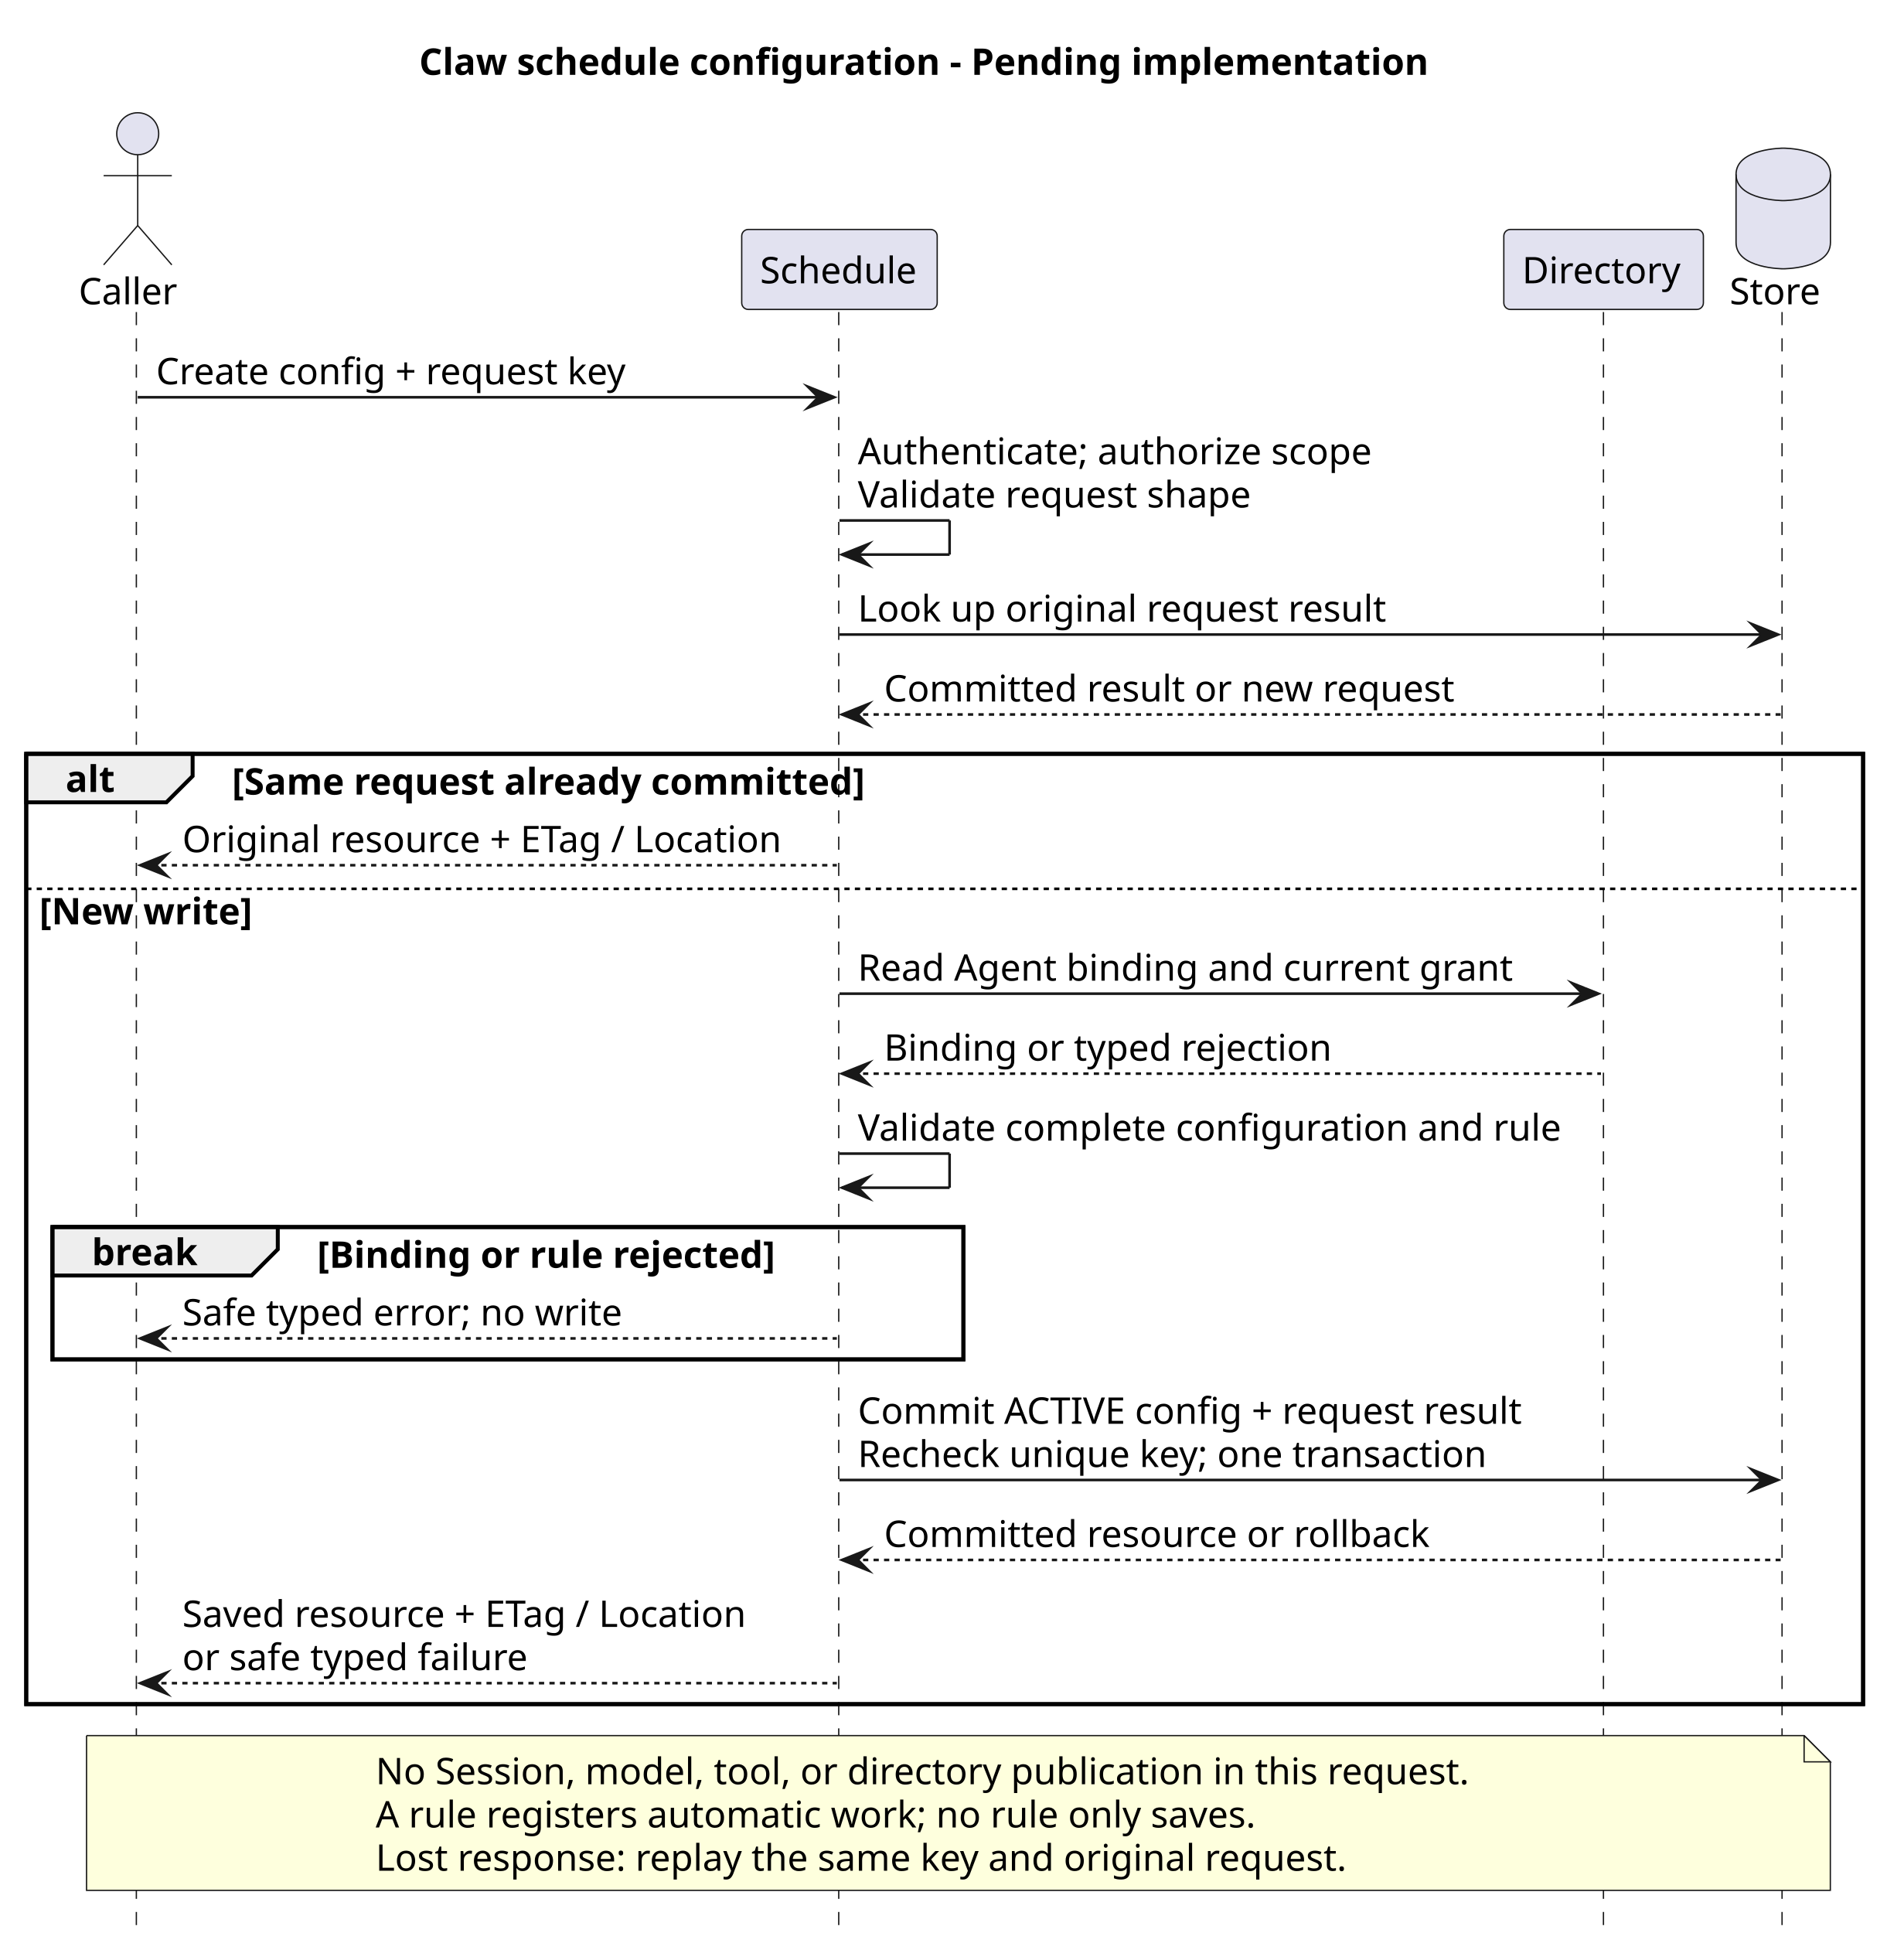
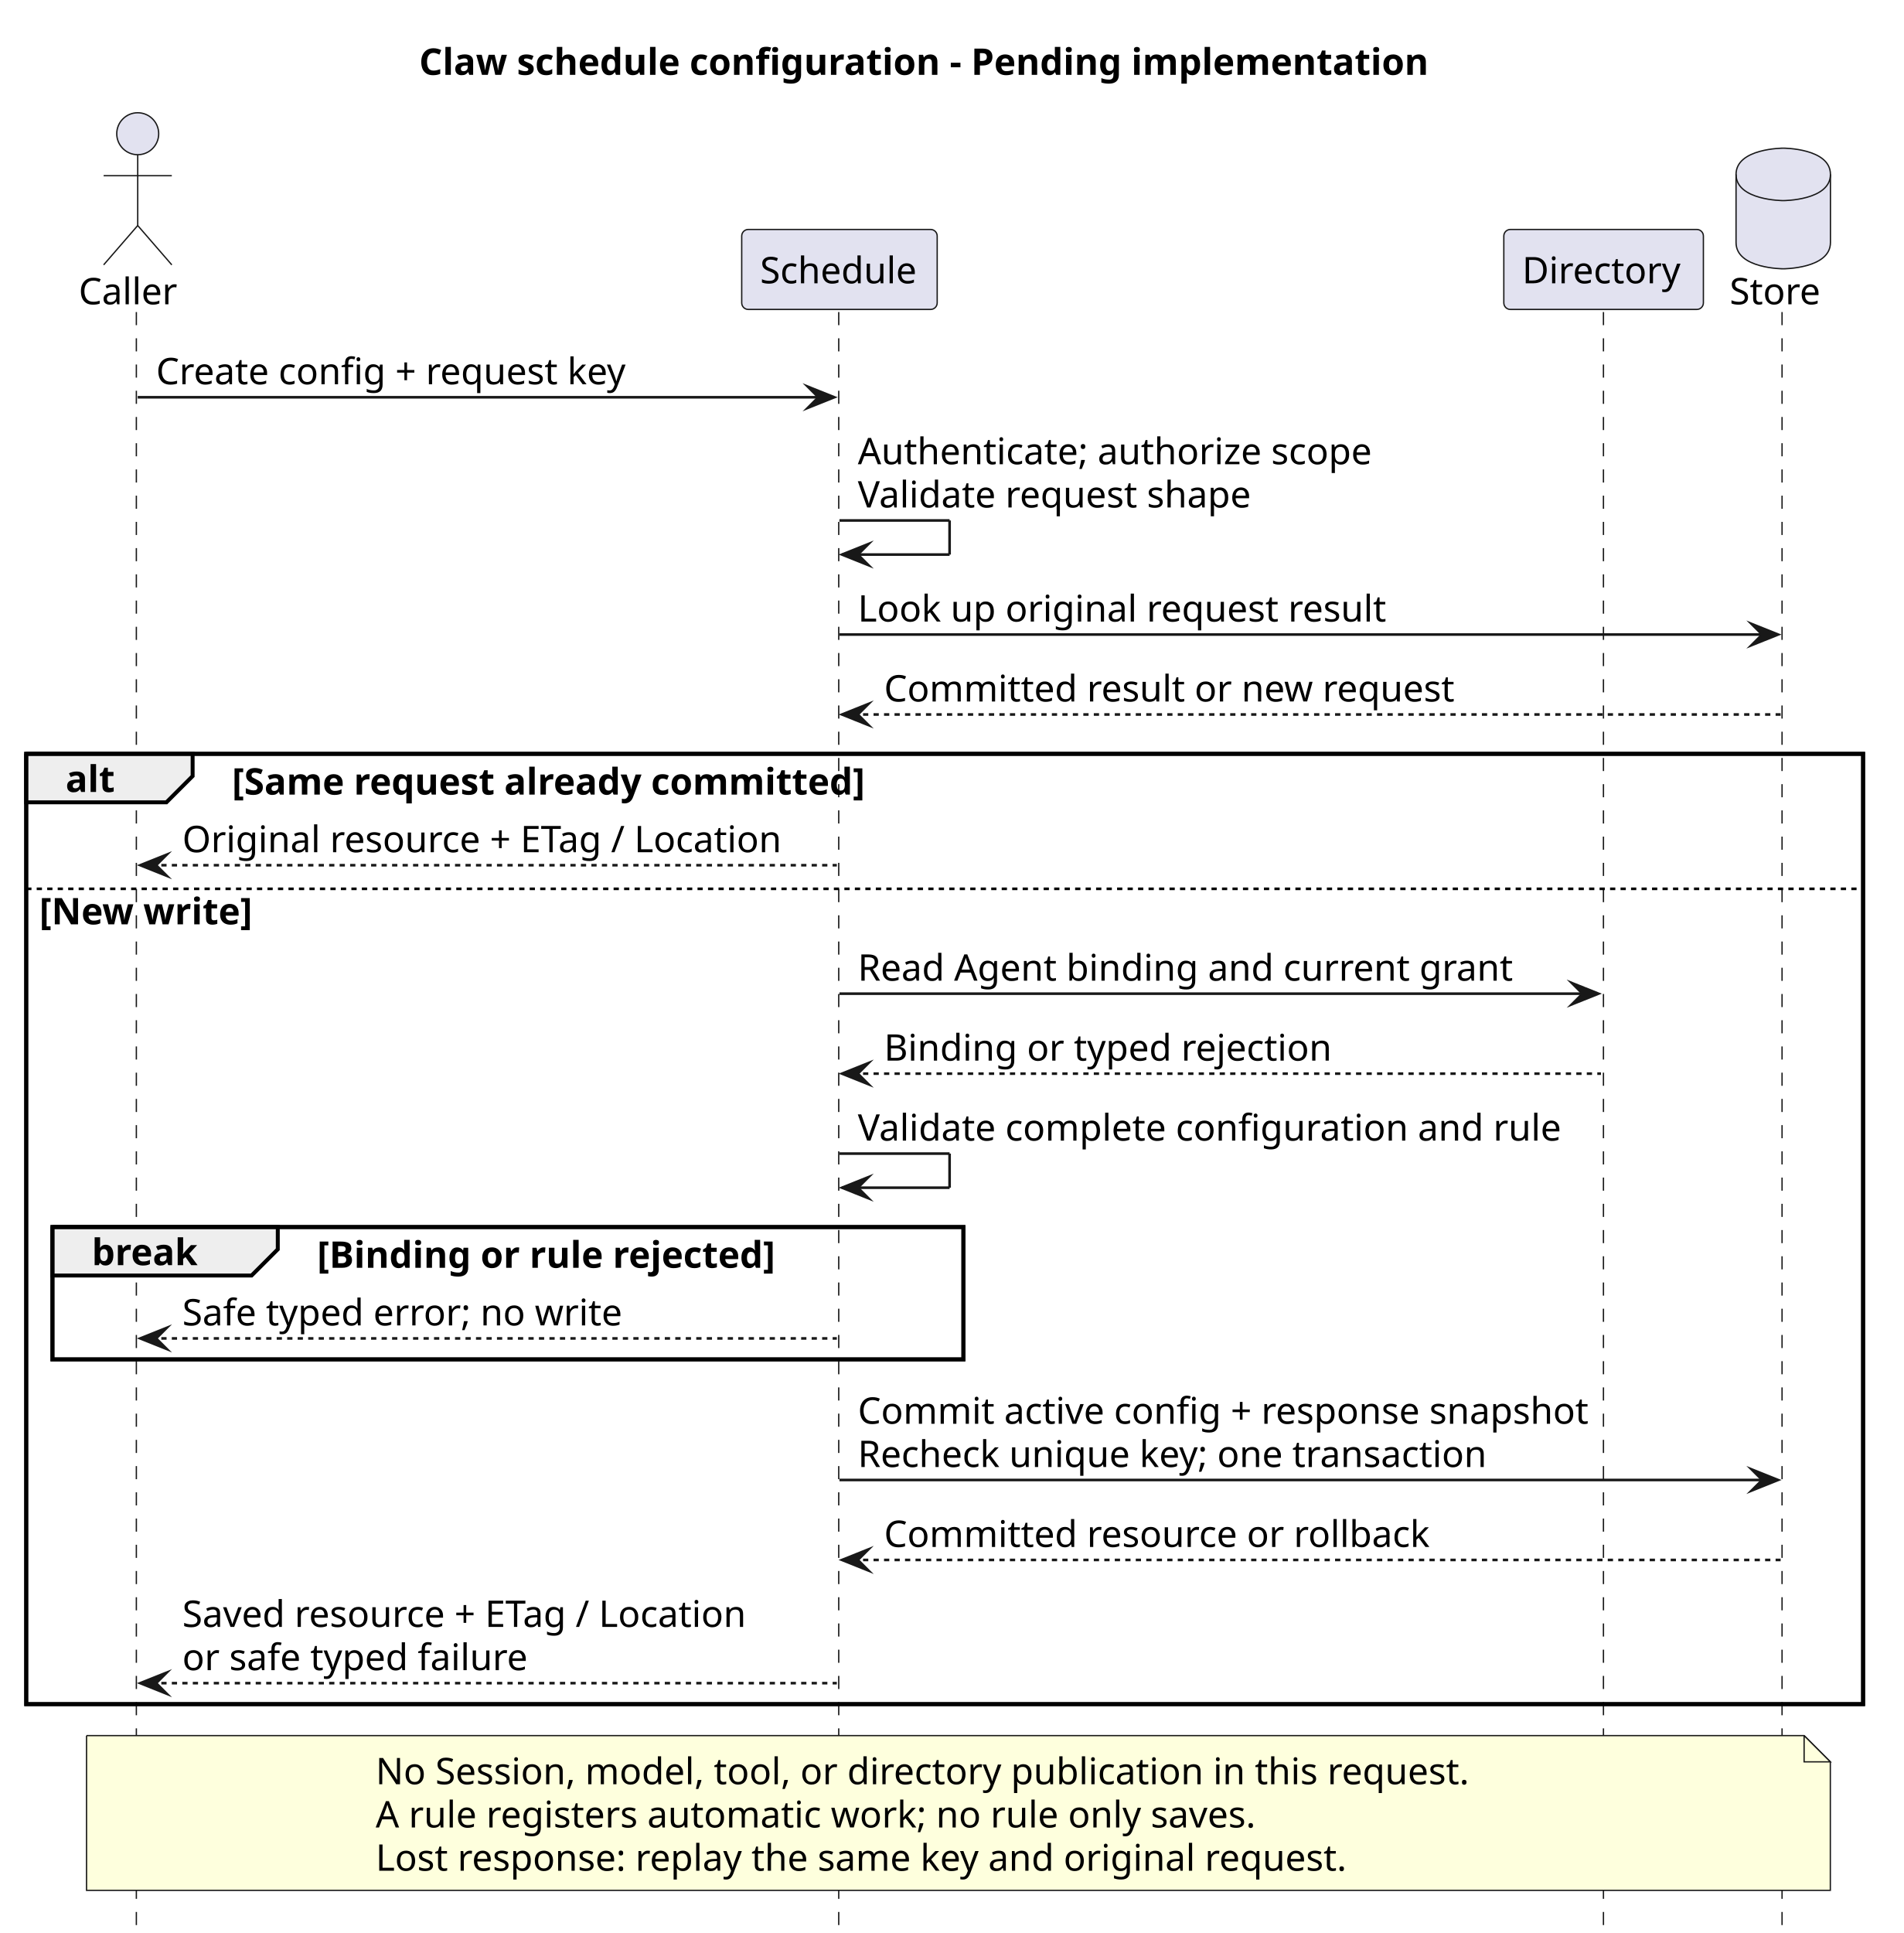
<svg xmlns="http://www.w3.org/2000/svg" contentStyleType="text/css" data-diagram-type="SEQUENCE" height="737px" preserveAspectRatio="none" style="width:726px;height:737px;background:#FFFFFF;" version="1.1" viewBox="0 0 726 737" width="726px" zoomAndPan="magnify">
  <defs />
  <g>
    <g class="title" data-source-line="136">
      <text fill="#000000" font-family="sans-serif" font-size="14" font-weight="700" lengthAdjust="spacing" textLength="399.813" x="159.841" y="28.535">Claw schedule configuration - Pending implementation</text>
    </g>
    <rect fill="none" height="362.324" style="stroke:#000000;stroke-width:1.5;" width="700.495" x="10" y="287.418" />
    <rect fill="none" height="50.465" style="stroke:#000000;stroke-width:1.5;" width="347.398" x="20" y="467.836" />
    <g class="participant-lifeline" data-entity-uid="part1" data-qualified-name="Caller" data-source-line="140" id="part1-lifeline">
      <g>
        <rect fill="#000000" fill-opacity="0" height="617.231" width="8" x="48.52" y="118.977" />
        <line style="stroke:#181818;stroke-width:0.5;stroke-dasharray:5,5;" x1="52" x2="52" y1="118.977" y2="736.207" />
      </g>
    </g>
    <g class="participant-lifeline" data-entity-uid="part2" data-qualified-name="Schedule" data-source-line="141" id="part2-lifeline">
      <g>
        <rect fill="#000000" fill-opacity="0" height="617.231" width="8" x="316.125" y="118.977" />
        <line style="stroke:#181818;stroke-width:0.5;stroke-dasharray:5,5;" x1="319.853" x2="319.853" y1="118.977" y2="736.207" />
      </g>
    </g>
    <g class="participant-lifeline" data-entity-uid="part3" data-qualified-name="Directory" data-source-line="142" id="part3-lifeline">
      <g>
        <rect fill="#000000" fill-opacity="0" height="617.231" width="8" x="607.535" y="118.977" />
        <line style="stroke:#181818;stroke-width:0.5;stroke-dasharray:5,5;" x1="611.479" x2="611.479" y1="118.977" y2="736.207" />
      </g>
    </g>
    <g class="participant-lifeline" data-entity-uid="part4" data-qualified-name="Store" data-source-line="143" id="part4-lifeline">
      <g>
        <rect fill="#000000" fill-opacity="0" height="617.231" width="8" x="676.043" y="118.977" />
        <line style="stroke:#181818;stroke-width:0.5;stroke-dasharray:5,5;" x1="679.59" x2="679.59" y1="118.977" y2="736.207" />
      </g>
    </g>
    <g class="participant participant-head" data-entity-uid="part1" data-qualified-name="Caller" data-source-line="140" id="part1-head">
      <text fill="#000000" font-family="sans-serif" font-size="14" lengthAdjust="spacing" textLength="39.04" x="30" y="116.023">Caller</text>
      <ellipse cx="52.52" cy="50.988" fill="#E2E2F0" rx="8" ry="8" style="stroke:#181818;stroke-width:0.5;" />
      <path d="M52.52,58.988 L52.52,85.988 M39.52,66.988 L65.52,66.988 M52.52,85.988 L39.52,100.988 M52.52,85.988 L65.52,100.988" fill="none" style="stroke:#181818;stroke-width:0.5;" />
    </g>
    <g class="participant participant-head" data-entity-uid="part2" data-qualified-name="Schedule" data-source-line="141" id="part2-head">
      <rect fill="#E2E2F0" height="30.488" rx="2.5" ry="2.5" style="stroke:#181818;stroke-width:0.5;" width="74.546" x="282.853" y="87.488" />
      <text fill="#000000" font-family="sans-serif" font-size="14" lengthAdjust="spacing" textLength="60.546" x="289.853" y="108.023">Schedule</text>
    </g>
    <g class="participant participant-head" data-entity-uid="part3" data-qualified-name="Directory" data-source-line="142" id="part3-head">
      <rect fill="#E2E2F0" height="30.488" rx="2.5" ry="2.5" style="stroke:#181818;stroke-width:0.5;" width="76.111" x="573.479" y="87.488" />
      <text fill="#000000" font-family="sans-serif" font-size="14" lengthAdjust="spacing" textLength="62.111" x="580.479" y="108.023">Directory</text>
    </g>
    <g class="participant participant-head" data-entity-uid="part4" data-qualified-name="Store" data-source-line="143" id="part4-head">
      <text fill="#000000" font-family="sans-serif" font-size="14" lengthAdjust="spacing" textLength="34.904" x="659.59" y="116.023">Store</text>
      <path d="M662.043,66.488 C662.043,56.488 680.043,56.488 680.043,56.488 C680.043,56.488 698.043,56.488 698.043,66.488 L698.043,92.488 C698.043,102.488 680.043,102.488 680.043,102.488 C680.043,102.488 662.043,102.488 662.043,92.488 L662.043,66.488" fill="#E2E2F0" style="stroke:#181818;stroke-width:0.5;" />
      <path d="M662.043,66.488 C662.043,76.488 680.043,76.488 680.043,76.488 C680.043,76.488 698.043,76.488 698.043,66.488" fill="none" style="stroke:#181818;stroke-width:0.5;" />
    </g>
    <g class="message" data-entity-1="part1" data-entity-2="part2" data-source-line="144" id="msg1">
      <polygon fill="#181818" points="308.125,147.465,318.125,151.465,308.125,155.465,312.125,151.465" style="stroke:#181818;stroke-width:1;stroke-linejoin:miter;stroke-miterlimit:10;" />
      <line style="stroke:#181818;stroke-width:1;" x1="52.52" x2="314.125" y1="151.465" y2="151.465" />
      <text fill="#000000" font-family="sans-serif" font-size="14" lengthAdjust="spacing" textLength="189.711" x="59.52" y="146.512">Create config + request key</text>
    </g>
    <g class="message" data-entity-1="part2" data-entity-2="part2" data-source-line="145" id="msg2">
      <line style="stroke:#181818;stroke-width:1;" x1="320.125" x2="362.125" y1="198.441" y2="198.441" />
      <line style="stroke:#181818;stroke-width:1;" x1="362.125" x2="362.125" y1="198.441" y2="211.441" />
      <line style="stroke:#181818;stroke-width:1;" x1="321.125" x2="362.125" y1="211.441" y2="211.441" />
      <polygon fill="#181818" points="331.125,207.441,321.125,211.441,331.125,215.441,327.125,211.441" style="stroke:#181818;stroke-width:1;stroke-linejoin:miter;stroke-miterlimit:10;" />
      <text fill="#000000" font-family="sans-serif" font-size="14" lengthAdjust="spacing" textLength="203.335" x="327.125" y="177">Authenticate; authorize scope</text>
      <text fill="#000000" font-family="sans-serif" font-size="14" lengthAdjust="spacing" textLength="154.786" x="327.125" y="193.488">Validate request shape</text>
    </g>
    <g class="message" data-entity-1="part2" data-entity-2="part4" data-source-line="146" id="msg3">
      <polygon fill="#181818" points="668.043,237.93,678.043,241.93,668.043,245.93,672.043,241.93" style="stroke:#181818;stroke-width:1;stroke-linejoin:miter;stroke-miterlimit:10;" />
      <line style="stroke:#181818;stroke-width:1;" x1="320.125" x2="674.043" y1="241.93" y2="241.93" />
      <text fill="#000000" font-family="sans-serif" font-size="14" lengthAdjust="spacing" textLength="209.522" x="327.125" y="236.977">Look up original request result</text>
    </g>
    <g class="message" data-entity-1="part4" data-entity-2="part2" data-source-line="147" id="msg4">
      <polygon fill="#181818" points="331.125,268.418,321.125,272.418,331.125,276.418,327.125,272.418" style="stroke:#181818;stroke-width:1;stroke-linejoin:miter;stroke-miterlimit:10;" />
      <line style="stroke:#181818;stroke-width:1;stroke-dasharray:2,2;" x1="325.125" x2="679.043" y1="272.418" y2="272.418" />
      <text fill="#000000" font-family="sans-serif" font-size="14" lengthAdjust="spacing" textLength="224.718" x="337.125" y="267.465">Committed result or new request</text>
    </g>
    <path d="M10,287.418 L73.457,287.418 L73.457,295.906 L63.457,305.906 L10,305.906 L10,287.418" fill="#EEEEEE" style="stroke:#000000;stroke-width:1.5;" />
    <rect fill="none" height="362.324" style="stroke:#000000;stroke-width:1.5;" width="700.495" x="10" y="287.418" />
    <text fill="#000000" font-family="sans-serif" font-size="14" font-weight="700" lengthAdjust="spacing" textLength="18.457" x="25" y="301.953">alt</text>
    <text fill="#000000" font-family="sans-serif" font-size="14" font-weight="700" lengthAdjust="spacing" textLength="247.003" x="88.457" y="302.953">[Same request already committed]</text>
    <g class="message" data-entity-1="part2" data-entity-2="part1" data-source-line="149" id="msg5">
      <polygon fill="#181818" points="63.52,325.883,53.52,329.883,63.52,333.883,59.52,329.883" style="stroke:#181818;stroke-width:1;stroke-linejoin:miter;stroke-miterlimit:10;" />
      <line style="stroke:#181818;stroke-width:1;stroke-dasharray:2,2;" x1="57.52" x2="319.125" y1="329.883" y2="329.883" />
      <text fill="#000000" font-family="sans-serif" font-size="14" lengthAdjust="spacing" textLength="243.606" x="69.52" y="324.93">Original resource + ETag / Location</text>
    </g>
    <line style="stroke:#000000;stroke-width:1;stroke-dasharray:2,2;" x1="10" x2="710.495" y1="338.883" y2="338.883" />
    <text fill="#000000" font-family="sans-serif" font-size="14" font-weight="700" lengthAdjust="spacing" textLength="82.906" x="15" y="352.418">[New write]</text>
    <g class="message" data-entity-1="part2" data-entity-2="part3" data-source-line="151" id="msg6">
      <polygon fill="#181818" points="599.535,374.859,609.535,378.859,599.535,382.859,603.535,378.859" style="stroke:#181818;stroke-width:1;stroke-linejoin:miter;stroke-miterlimit:10;" />
      <line style="stroke:#181818;stroke-width:1;" x1="320.125" x2="605.535" y1="378.859" y2="378.859" />
      <text fill="#000000" font-family="sans-serif" font-size="14" lengthAdjust="spacing" textLength="257.667" x="327.125" y="373.906">Read Agent binding and current grant</text>
    </g>
    <g class="message" data-entity-1="part3" data-entity-2="part2" data-source-line="152" id="msg7">
      <polygon fill="#181818" points="331.125,405.348,321.125,409.348,331.125,413.348,327.125,409.348" style="stroke:#181818;stroke-width:1;stroke-linejoin:miter;stroke-miterlimit:10;" />
      <line style="stroke:#181818;stroke-width:1;stroke-dasharray:2,2;" x1="325.125" x2="610.535" y1="409.348" y2="409.348" />
      <text fill="#000000" font-family="sans-serif" font-size="14" lengthAdjust="spacing" textLength="175.984" x="337.125" y="404.394">Binding or typed rejection</text>
    </g>
    <g class="message" data-entity-1="part2" data-entity-2="part2" data-source-line="153" id="msg8">
      <line style="stroke:#181818;stroke-width:1;" x1="320.125" x2="362.125" y1="439.836" y2="439.836" />
      <line style="stroke:#181818;stroke-width:1;" x1="362.125" x2="362.125" y1="439.836" y2="452.836" />
      <line style="stroke:#181818;stroke-width:1;" x1="321.125" x2="362.125" y1="452.836" y2="452.836" />
      <polygon fill="#181818" points="331.125,448.836,321.125,452.836,331.125,456.836,327.125,452.836" style="stroke:#181818;stroke-width:1;stroke-linejoin:miter;stroke-miterlimit:10;" />
      <text fill="#000000" font-family="sans-serif" font-size="14" lengthAdjust="spacing" textLength="277.409" x="327.125" y="434.883">Validate complete configuration and rule</text>
    </g>
    <path d="M20,467.836 L105.934,467.836 L105.934,476.324 L95.934,486.324 L20,486.324 L20,467.836" fill="#EEEEEE" style="stroke:#000000;stroke-width:1.5;" />
    <rect fill="none" height="50.465" style="stroke:#000000;stroke-width:1.5;" width="347.398" x="20" y="467.836" />
    <text fill="#000000" font-family="sans-serif" font-size="14" font-weight="700" lengthAdjust="spacing" textLength="40.934" x="35" y="482.371">break</text>
    <text fill="#000000" font-family="sans-serif" font-size="14" font-weight="700" lengthAdjust="spacing" textLength="180.701" x="120.934" y="483.371">[Binding or rule rejected]</text>
    <g class="message" data-entity-1="part2" data-entity-2="part1" data-source-line="155" id="msg9">
      <polygon fill="#181818" points="63.52,506.301,53.52,510.301,63.52,514.301,59.52,510.301" style="stroke:#181818;stroke-width:1;stroke-linejoin:miter;stroke-miterlimit:10;" />
      <line style="stroke:#181818;stroke-width:1;stroke-dasharray:2,2;" x1="57.52" x2="319.125" y1="510.301" y2="510.301" />
      <text fill="#000000" font-family="sans-serif" font-size="14" lengthAdjust="spacing" textLength="172.812" x="69.52" y="505.348">Safe typed error; no write</text>
    </g>
    <g class="message" data-entity-1="part2" data-entity-2="part4" data-source-line="157" id="msg10">
      <polygon fill="#181818" points="668.043,560.277,678.043,564.277,668.043,568.277,672.043,564.277" style="stroke:#181818;stroke-width:1;stroke-linejoin:miter;stroke-miterlimit:10;" />
      <line style="stroke:#181818;stroke-width:1;" x1="320.125" x2="674.043" y1="564.277" y2="564.277" />
-       <text fill="#000000" font-family="sans-serif" font-size="14" lengthAdjust="spacing" textLength="268.181" x="327.125" y="542.836">Commit ACTIVE config + request result</text>
+       <text fill="#000000" font-family="sans-serif" font-size="14" lengthAdjust="spacing" textLength="292.332" x="327.125" y="542.836">Commit active config + response snapshot</text>
      <text fill="#000000" font-family="sans-serif" font-size="14" lengthAdjust="spacing" textLength="248.917" x="327.125" y="559.324">Recheck unique key; one transaction</text>
    </g>
    <g class="message" data-entity-1="part4" data-entity-2="part2" data-source-line="158" id="msg11">
      <polygon fill="#181818" points="331.125,590.766,321.125,594.766,331.125,598.766,327.125,594.766" style="stroke:#181818;stroke-width:1;stroke-linejoin:miter;stroke-miterlimit:10;" />
      <line style="stroke:#181818;stroke-width:1;stroke-dasharray:2,2;" x1="325.125" x2="679.043" y1="594.766" y2="594.766" />
      <text fill="#000000" font-family="sans-serif" font-size="14" lengthAdjust="spacing" textLength="216.145" x="337.125" y="589.812">Committed resource or rollback</text>
    </g>
    <g class="message" data-entity-1="part2" data-entity-2="part1" data-source-line="159" id="msg12">
      <polygon fill="#181818" points="63.52,637.742,53.52,641.742,63.52,645.742,59.52,641.742" style="stroke:#181818;stroke-width:1;stroke-linejoin:miter;stroke-miterlimit:10;" />
      <line style="stroke:#181818;stroke-width:1;stroke-dasharray:2,2;" x1="57.52" x2="319.125" y1="641.742" y2="641.742" />
      <text fill="#000000" font-family="sans-serif" font-size="14" lengthAdjust="spacing" textLength="228.84" x="69.52" y="620.301">Saved resource + ETag / Location</text>
      <text fill="#000000" font-family="sans-serif" font-size="14" lengthAdjust="spacing" textLength="136.596" x="69.52" y="636.789">or safe typed failure</text>
    </g>
    <path d="M33,661.742 L33,720.742 L698,720.742 L698,671.742 L688,661.742 L33,661.742" fill="#FEFFDD" style="stroke:#181818;stroke-width:0.5;" />
    <path d="M688,661.742 L688,671.742 L698,671.742 L688,661.742" fill="#FEFFDD" style="stroke:#181818;stroke-width:0.5;" />
    <text fill="#000000" font-family="sans-serif" font-size="14" lengthAdjust="spacing" textLength="435.976" x="143.26" y="680.277">No Session, model, tool, or directory publication in this request.</text>
    <text fill="#000000" font-family="sans-serif" font-size="14" lengthAdjust="spacing" textLength="349.624" x="143.26" y="696.766">A rule registers automatic work; no rule only saves.</text>
    <text fill="#000000" font-family="sans-serif" font-size="14" lengthAdjust="spacing" textLength="384.679" x="143.26" y="713.254">Lost response: replay the same key and original request.</text>
  </g>
</svg>
